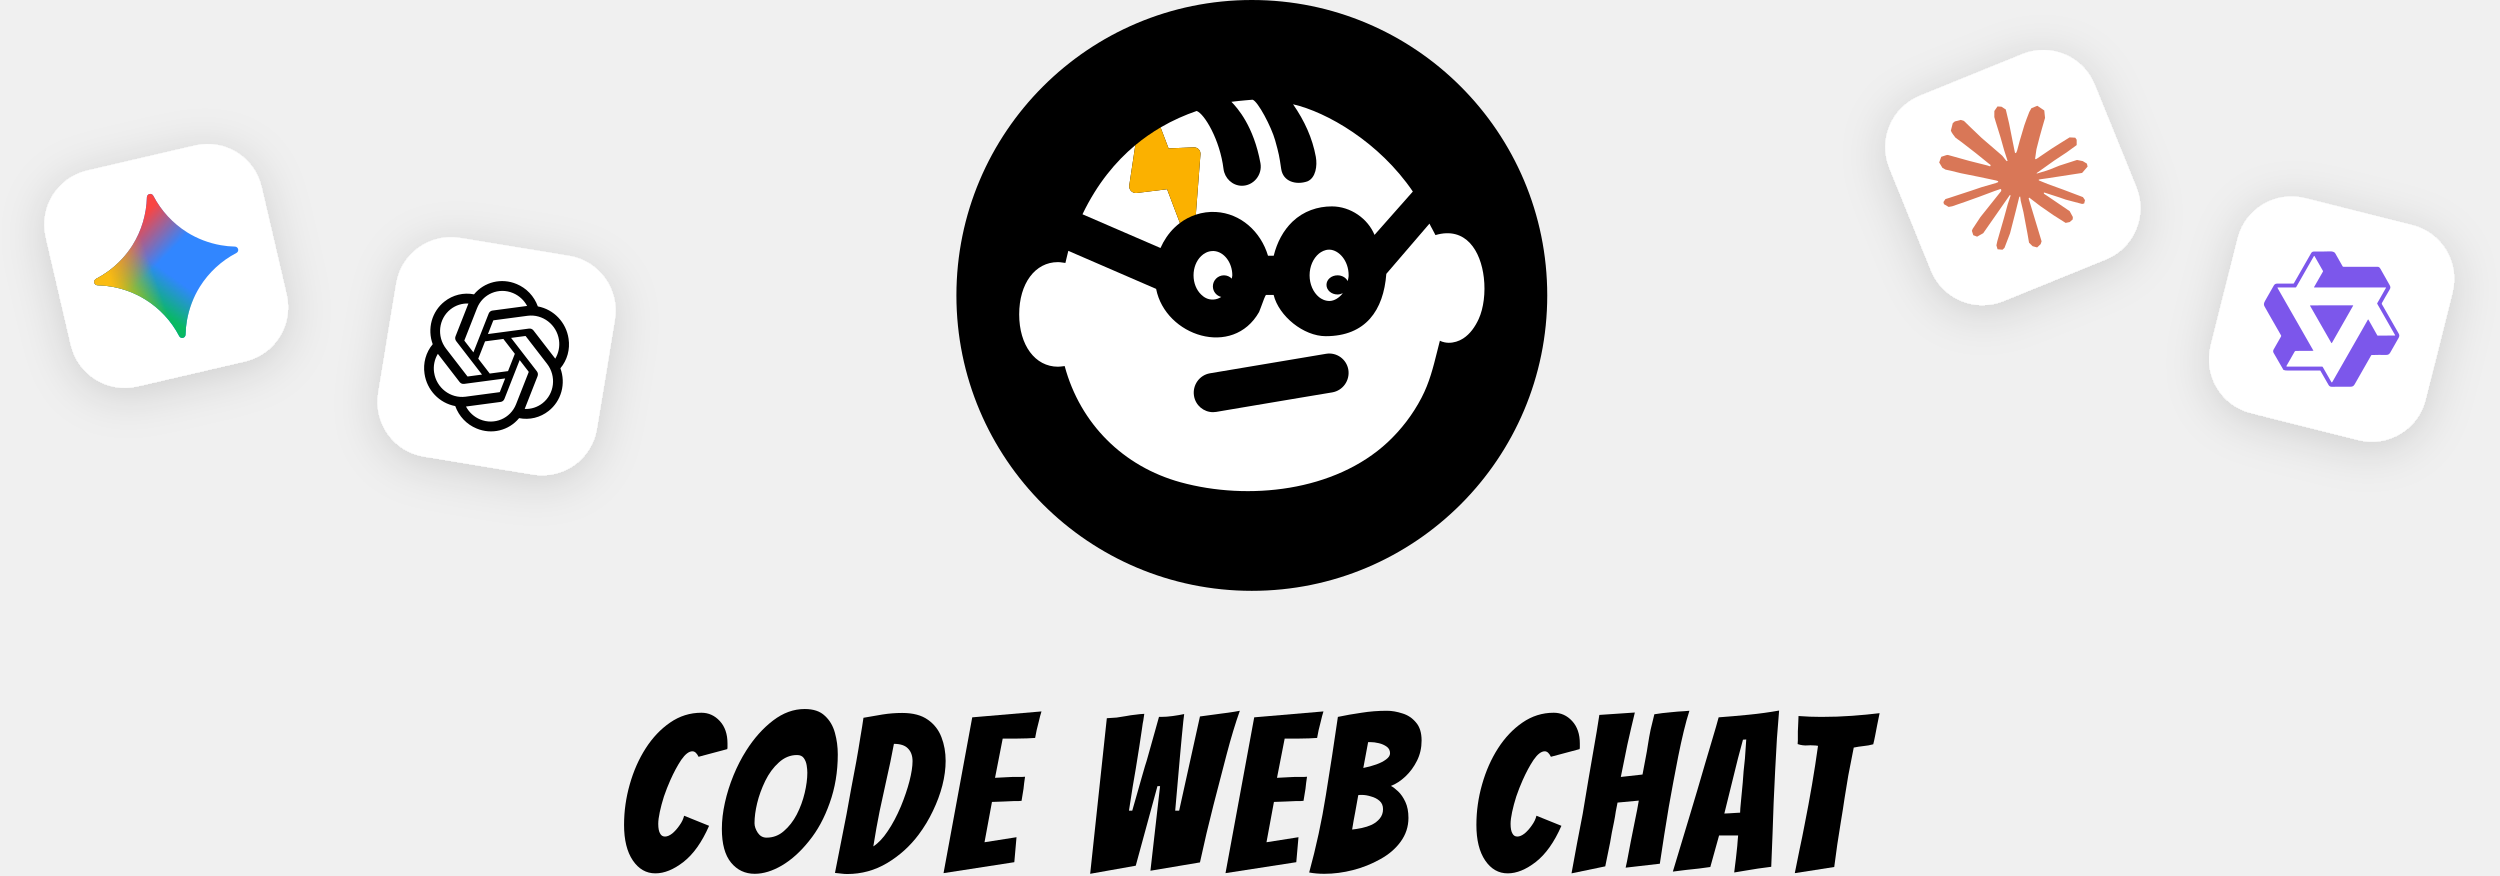
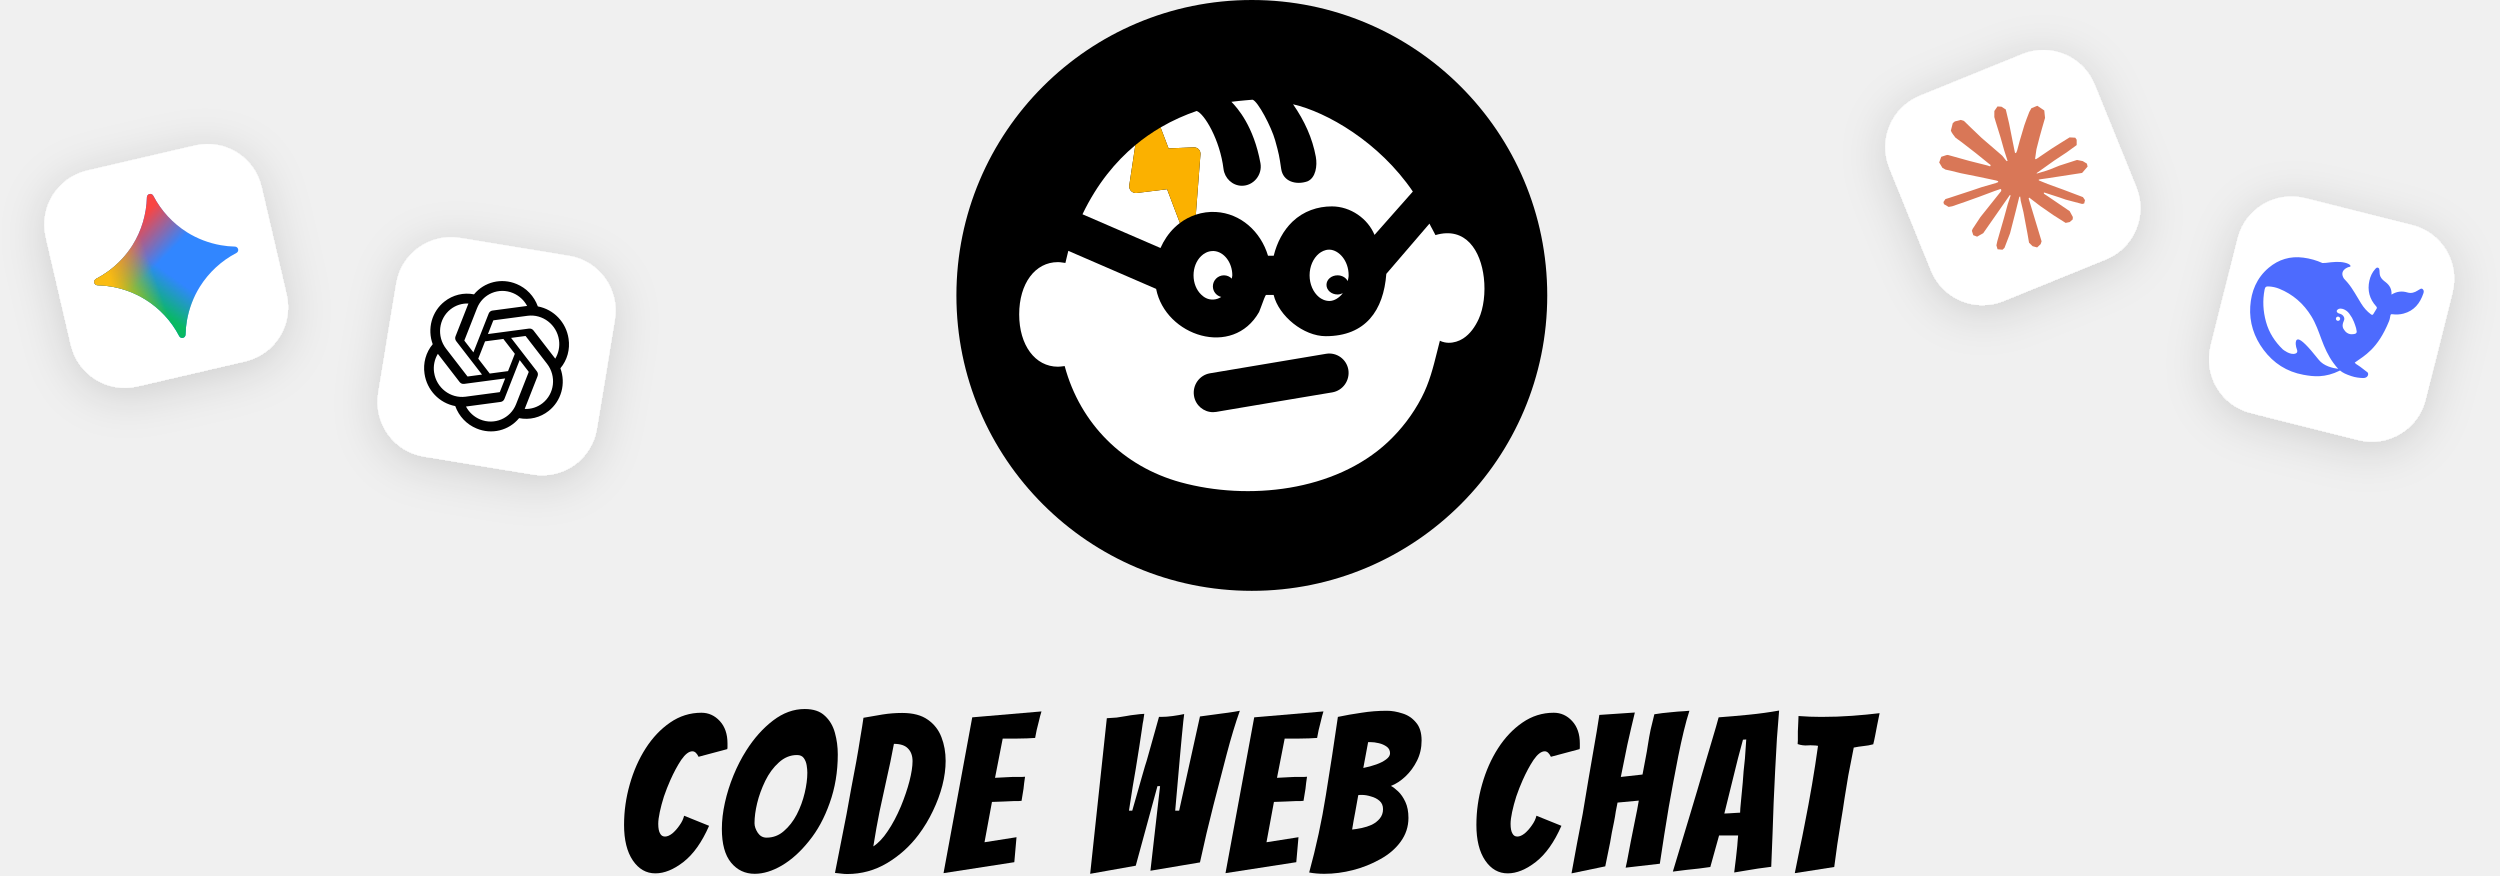
- <svg xmlns="http://www.w3.org/2000/svg" width="677" height="237" viewBox="0 0 677 237" fill="none">
+ <svg xmlns="http://www.w3.org/2000/svg" xmlns:xlink="http://www.w3.org/1999/xlink" width="677" height="237" viewBox="0 0 677 237" fill="none">
  <rect x="258.995" width="160" height="160" rx="80" fill="black" />
-   <path fill-rule="evenodd" clip-rule="evenodd" d="M388.72 63.66C396.933 61.253 400.991 67.93 401.827 75.203C402.294 79.224 401.778 83.444 400.425 86.397C399.466 88.482 398.114 90.443 396.22 91.66C395.064 92.404 393.663 92.851 392.261 92.826C390.712 92.776 389.925 92.255 389.925 92.255C389.668 93.237 389.426 94.209 389.187 95.174C388.117 99.477 387.087 103.619 384.958 107.694C382.621 112.187 379.498 116.283 375.81 119.733C361.473 133.112 338.014 135.619 319.718 130.605C304.226 126.36 292.52 114.794 288.315 99.131C287.578 99.23 286.889 99.305 286.496 99.305C280.299 99.305 275.995 93.472 275.995 85.131C275.995 76.791 280.299 70.958 286.496 70.983C286.717 70.983 287.16 70.983 288.512 71.206C288.624 70.765 288.727 70.308 288.831 69.849C288.978 69.197 289.126 68.542 289.299 67.93L313.078 78.231C315.587 91.014 333.858 96.996 340.964 84.486C341.05 84.331 341.27 83.724 341.532 82.999C342.024 81.641 342.665 79.869 342.858 79.869H344.899C346.325 85.628 353.014 91.039 359.014 91.039C369.834 91.039 374.678 84.014 375.416 74.16L387.097 60.558C387.404 61.203 387.656 61.656 387.908 62.109C388.16 62.562 388.412 63.015 388.72 63.66ZM360.785 106.255C363.662 105.758 365.58 103.028 365.137 100.149C364.67 97.269 361.965 95.333 359.112 95.805L327.636 101.092C324.784 101.588 322.866 104.319 323.333 107.198C323.751 109.779 325.964 111.616 328.497 111.616C328.792 111.616 329.063 111.591 329.358 111.542L333.735 110.797L352.159 107.694L360.785 106.255Z" fill="white" />
+   <path d="M388.72 63.66C396.933 61.253 400.991 67.93 401.827 75.203C402.294 79.224 401.778 83.444 400.425 86.397C399.466 88.482 398.114 90.443 396.22 91.66C395.064 92.404 393.663 92.851 392.261 92.826C390.712 92.776 389.925 92.255 389.925 92.255C389.668 93.237 389.426 94.209 389.187 95.174C388.117 99.477 387.087 103.619 384.958 107.694C382.621 112.187 379.498 116.283 375.81 119.733C361.473 133.112 338.014 135.619 319.718 130.605C304.226 126.36 292.52 114.794 288.315 99.131C287.578 99.23 286.889 99.305 286.496 99.305C280.299 99.305 275.995 93.472 275.995 85.131C275.995 76.791 280.299 70.958 286.496 70.983C286.717 70.983 287.16 70.983 288.512 71.206C288.624 70.765 288.727 70.308 288.831 69.849C288.978 69.197 289.126 68.542 289.299 67.93L313.078 78.231C315.587 91.014 333.858 96.996 340.964 84.486C341.05 84.331 341.27 83.724 341.532 82.999C342.024 81.641 342.665 79.869 342.858 79.869H344.899C346.325 85.628 353.014 91.039 359.014 91.039C369.834 91.039 374.678 84.014 375.416 74.16L387.097 60.558C387.404 61.203 387.656 61.656 387.908 62.109C388.16 62.562 388.412 63.015 388.72 63.66ZM360.785 106.255C363.662 105.758 365.58 103.028 365.137 100.149C364.67 97.269 361.965 95.333 359.112 95.805L327.636 101.092C324.784 101.588 322.866 104.319 323.333 107.198C323.751 109.779 325.964 111.616 328.497 111.616C328.792 111.616 329.063 111.591 329.358 111.542L333.735 110.797L352.159 107.694L360.785 106.255Z" fill-rule="evenodd" clip-rule="evenodd" fill="white" />
  <path d="M360.096 67.607C360.047 67.607 359.973 67.607 359.924 67.607C358.744 67.607 357.809 68.178 357.194 68.65C355.596 69.965 354.637 72.174 354.637 74.557C354.637 76.94 355.596 79.149 357.194 80.465C357.809 80.961 358.842 81.532 360.096 81.507C361.35 81.458 362.653 80.663 363.637 79.397C363.195 79.596 362.727 79.745 362.211 79.745C360.539 79.745 359.211 78.578 359.211 77.139C359.211 75.699 360.539 74.557 362.211 74.557C363.441 74.557 364.498 75.203 364.965 76.121C365.063 75.6 365.211 75.128 365.211 74.557C365.211 70.536 362.555 67.731 360.096 67.607Z" fill="white" />
  <path d="M328.694 67.979C328.62 67.979 328.546 67.979 328.448 67.979C327.021 67.979 325.939 68.699 325.275 69.344C323.972 70.586 323.21 72.497 323.21 74.557C323.21 76.617 323.972 78.529 325.275 79.77C325.964 80.44 327.046 81.234 328.669 81.11C329.407 81.061 330.095 80.812 330.71 80.415C329.407 80.093 328.448 78.951 328.448 77.536C328.448 75.898 329.8 74.557 331.448 74.557C332.284 74.557 333.022 74.905 333.563 75.451C333.587 75.153 333.71 74.88 333.71 74.557C333.71 71.082 331.448 68.128 328.694 67.979Z" fill="white" />
  <path d="M356.325 42.462C355.406 37.409 353.267 32.715 350.161 28.239C359.26 30.325 373.474 38.441 382.597 51.87L372.219 63.611C370.424 59.217 365.752 55.891 360.662 55.891C356.826 55.891 353.014 57.157 350.014 60.011C347.506 62.419 345.809 65.646 344.924 69.245H343.374C341.407 62.667 335.948 57.778 329.259 57.405C327.404 57.304 325.569 57.553 323.832 58.128L325.081 41.879C325.112 41.622 325.089 41.361 325.012 41.114C324.935 40.866 324.806 40.638 324.634 40.444C324.456 40.261 324.241 40.118 324.005 40.024C323.768 39.929 323.515 39.886 323.261 39.898L316.451 40.193L314.284 34.51C317.635 32.55 320.958 31.113 324.061 30.049C326.151 30.794 330.366 37.87 331.325 45.739C331.644 48.271 333.71 50.257 336.243 50.306C339.415 50.356 341.899 47.377 341.333 44.2C339.489 34.122 335.087 29.232 333.464 27.569C335.726 27.271 339.199 27 339.199 27C340.626 27.397 344.296 34.348 345.316 38.021C346.335 41.695 346.434 42.248 346.947 45.739C347.46 49.23 351.022 50.157 354.047 49.115C356.309 48.172 356.768 44.895 356.325 42.462Z" fill="white" />
-   <path fill-rule="evenodd" clip-rule="evenodd" d="M293.135 58.026C297.11 49.747 302.144 43.717 307.443 39.306L305.805 50.186C305.762 50.461 305.784 50.744 305.868 51.011C305.952 51.278 306.096 51.522 306.289 51.725C306.489 51.923 306.731 52.074 306.996 52.168C307.262 52.261 307.544 52.294 307.822 52.264L316.043 51.248L319.514 60.395C319.014 60.772 318.531 61.182 318.07 61.625C316.447 63.189 315.169 65.1 314.259 67.16L293.135 58.026Z" fill="white" />
+   <path d="M293.135 58.026C297.11 49.747 302.144 43.717 307.443 39.306L305.805 50.186C305.762 50.461 305.784 50.744 305.868 51.011C305.952 51.278 306.096 51.522 306.289 51.725C306.489 51.923 306.731 52.074 306.996 52.168C307.262 52.261 307.544 52.294 307.822 52.264L316.043 51.248L319.514 60.395C319.014 60.772 318.531 61.182 318.07 61.625C316.447 63.189 315.169 65.1 314.259 67.16L293.135 58.026Z" fill-rule="evenodd" clip-rule="evenodd" fill="white" />
  <path d="M314.284 34.51C311.997 35.848 309.696 37.431 307.443 39.306L305.805 50.186C305.762 50.461 305.784 50.744 305.868 51.011C305.952 51.278 306.096 51.522 306.289 51.725C306.489 51.923 306.731 52.074 306.996 52.168C307.262 52.261 307.544 52.294 307.822 52.264L316.043 51.248L319.514 60.395C320.842 59.396 322.299 58.635 323.832 58.128L325.081 41.879C325.112 41.622 325.089 41.361 325.012 41.114C324.935 40.866 324.806 40.638 324.634 40.444C324.456 40.261 324.241 40.118 324.005 40.024C323.768 39.929 323.515 39.886 323.261 39.898L316.451 40.193L314.284 34.51Z" fill="#FBB100" />
  <path d="M486.03 236.448C486.465 234.272 486.9 232.116 487.335 229.979C487.81 227.804 488.245 225.667 488.641 223.57C490.144 216.054 491.37 208.853 492.32 201.97C491.885 201.89 491.43 201.851 490.955 201.851C490.48 201.811 490.025 201.811 489.59 201.851C488.641 201.93 487.711 201.811 486.801 201.495C486.841 201.178 486.86 200.842 486.86 200.486C486.86 200.09 486.86 199.695 486.86 199.299C486.86 198.864 486.86 198.449 486.86 198.053C486.86 197.618 486.88 197.202 486.92 196.807C486.959 196.372 486.979 195.917 486.979 195.442C486.979 194.928 486.999 194.413 487.038 193.899C488.067 193.978 489.096 194.037 490.124 194.077C491.153 194.116 492.181 194.136 493.21 194.136C496.138 194.136 498.927 194.037 501.577 193.84C504.268 193.642 506.74 193.404 508.995 193.127L508.343 196.332L507.808 199.121C507.611 200.15 507.433 200.961 507.274 201.554C506.839 201.673 506.404 201.772 505.969 201.851C505.534 201.93 505.098 201.989 504.663 202.029C504.228 202.068 503.773 202.128 503.298 202.207C502.863 202.286 502.428 202.365 501.993 202.444C501.399 205.372 500.905 207.904 500.509 210.04C500.153 212.177 499.817 214.234 499.5 216.212C499.223 218.15 498.887 220.287 498.492 222.621C497.819 226.617 497.226 230.672 496.711 234.786L486.03 236.448Z" fill="black" />
  <path d="M469.621 236.27C469.7 235.597 469.779 234.944 469.858 234.311C469.937 233.678 470.017 233.045 470.096 232.412L470.452 229.089C470.491 228.535 470.531 228.021 470.57 227.546C470.61 227.072 470.65 226.636 470.689 226.241H465.526L463.153 234.786C462.282 234.905 461.254 235.043 460.067 235.202C458.88 235.32 457.772 235.439 456.743 235.558C456.11 235.637 455.478 235.716 454.845 235.795C454.251 235.874 453.638 235.953 453.005 236.032L457.693 220.485C458.247 218.625 458.88 216.509 459.592 214.135C460.304 211.761 461.016 209.328 461.728 206.836C462.48 204.343 463.172 202.009 463.805 199.833C464.478 197.618 465.012 195.758 465.408 194.255C468.098 194.057 470.828 193.82 473.597 193.543C476.406 193.266 479.136 192.89 481.786 192.415C481.588 194.631 481.391 197.143 481.193 199.952C481.035 202.721 480.876 205.589 480.718 208.557C480.599 211.524 480.461 214.451 480.303 217.339C480.224 220.069 480.125 222.898 480.006 225.825C479.887 228.713 479.769 231.681 479.65 234.727C479.056 234.806 478.463 234.885 477.87 234.964C477.276 235.043 476.683 235.122 476.089 235.202C475.1 235.36 474.012 235.538 472.825 235.736C471.639 235.933 470.57 236.112 469.621 236.27ZM466.951 220.306C467.188 220.306 467.623 220.287 468.256 220.247C468.929 220.208 469.562 220.168 470.155 220.128C470.748 220.089 471.104 220.069 471.223 220.069C471.223 219.555 471.302 218.506 471.461 216.924C471.619 215.341 471.777 213.68 471.935 211.939C472.014 210.911 472.094 209.862 472.173 208.794C472.291 207.686 472.41 206.559 472.529 205.411L472.885 200.249L471.995 200.308L470.63 205.411L466.951 220.306Z" fill="black" />
  <path d="M425.566 236.507C426.08 233.777 426.575 231.087 427.049 228.436C427.564 225.746 428.078 223.076 428.592 220.425C429.146 217.142 429.66 214.056 430.135 211.168C430.649 208.28 431.144 205.411 431.619 202.563C432.133 199.714 432.627 196.728 433.102 193.602L442.716 192.949C442.043 195.719 441.371 198.607 440.698 201.613C440.065 204.62 439.472 207.548 438.918 210.396L444.793 209.743C445.07 208.359 445.327 206.994 445.564 205.649C445.841 204.264 446.079 202.899 446.276 201.554C446.474 200.249 446.712 198.923 446.989 197.578C447.305 196.193 447.641 194.809 447.997 193.424C449.422 193.187 450.866 193.009 452.329 192.89C453.793 192.732 455.02 192.633 456.009 192.593C456.998 192.514 457.492 192.475 457.492 192.475C456.978 194.057 456.464 195.917 455.949 198.053C455.435 200.189 454.94 202.444 454.466 204.818C453.991 207.192 453.536 209.565 453.101 211.939C452.666 214.273 452.27 216.449 451.914 218.467C451.479 220.999 451.063 223.551 450.668 226.122C450.272 228.654 449.877 231.245 449.481 233.896L440.223 234.964C440.5 233.777 440.738 232.61 440.936 231.463C441.173 230.276 441.39 229.129 441.588 228.021C441.984 226.122 442.38 224.144 442.775 222.087C443.21 220.03 443.547 218.269 443.784 216.805L438.028 217.339C437.869 218.091 437.711 218.902 437.553 219.772C437.434 220.643 437.276 221.572 437.078 222.562C436.88 223.551 436.683 224.52 436.485 225.469C436.327 226.379 436.168 227.289 436.01 228.199C435.812 229.267 435.595 230.335 435.357 231.404C435.12 232.472 434.902 233.54 434.705 234.608L425.566 236.507Z" fill="black" />
  <path d="M408.293 236.507C405.801 236.507 403.763 235.34 402.181 233.006C400.598 230.672 399.807 227.467 399.807 223.392C399.807 219.674 400.321 216.014 401.35 212.414C402.379 208.774 403.823 205.51 405.682 202.622C407.542 199.734 409.737 197.42 412.269 195.679C414.841 193.899 417.669 193.009 420.755 193.009C422.694 193.009 424.355 193.76 425.74 195.264C427.125 196.767 427.817 198.785 427.817 201.317V202.029C427.817 202.187 427.817 202.326 427.817 202.444C427.817 202.563 427.797 202.701 427.758 202.86L419.984 204.937C419.509 203.948 418.955 203.453 418.322 203.453C417.373 203.453 416.364 204.225 415.296 205.768C414.267 207.31 413.278 209.15 412.329 211.286C411.696 212.711 411.122 214.174 410.608 215.678C410.133 217.181 409.757 218.586 409.48 219.891C409.203 221.197 409.065 222.265 409.065 223.096C409.065 224.322 409.243 225.212 409.599 225.766C409.876 226.28 410.311 226.538 410.904 226.538C411.498 226.538 412.15 226.261 412.863 225.707C413.575 225.113 414.228 224.381 414.821 223.511C415.454 222.641 415.869 221.77 416.067 220.9L422.832 223.63C420.894 228.061 418.579 231.325 415.889 233.421C413.238 235.479 410.706 236.507 408.293 236.507Z" fill="black" />
  <path d="M358.62 236.626C357.157 236.626 355.792 236.507 354.526 236.27C356.425 229.346 357.928 222.383 359.036 215.381C360.183 208.339 361.271 201.257 362.3 194.136C364.357 193.701 366.493 193.325 368.709 193.009C370.924 192.653 373.219 192.475 375.592 192.475C376.898 192.475 378.283 192.712 379.746 193.187C381.21 193.622 382.437 194.433 383.426 195.62C384.454 196.767 384.969 198.409 384.969 200.545C384.969 202.523 384.553 204.343 383.722 206.005C382.892 207.666 381.843 209.091 380.577 210.278C379.311 211.464 378.006 212.315 376.661 212.829C377.214 213.106 377.867 213.601 378.619 214.313C379.371 215.025 380.023 215.974 380.577 217.161C381.131 218.348 381.408 219.792 381.408 221.493C381.408 223.867 380.696 226.023 379.272 227.962C377.887 229.861 376.028 231.443 373.693 232.709C371.438 233.975 369.005 234.944 366.394 235.617C363.783 236.29 361.192 236.626 358.62 236.626ZM369.183 207.963C370.41 207.726 371.577 207.409 372.685 207.014C373.792 206.618 374.682 206.163 375.355 205.649C376.067 205.134 376.423 204.581 376.423 203.987C376.423 203.235 376.126 202.642 375.533 202.207C374.94 201.772 374.228 201.455 373.397 201.257C372.566 201.06 371.794 200.961 371.082 200.961H370.489C370.212 202.543 369.955 203.928 369.717 205.115C369.48 206.262 369.302 207.211 369.183 207.963ZM366.157 224.639C366.948 224.559 367.818 224.421 368.768 224.223C369.717 224.025 370.627 223.729 371.498 223.333C372.368 222.898 373.08 222.344 373.634 221.671C374.228 220.959 374.524 220.109 374.524 219.12C374.524 218.17 374.208 217.418 373.575 216.865C372.942 216.311 372.17 215.915 371.26 215.678C370.39 215.401 369.559 215.262 368.768 215.262H368.293C368.095 215.262 367.937 215.282 367.818 215.322C367.581 216.785 367.304 218.328 366.988 219.95C366.671 221.572 366.394 223.135 366.157 224.639Z" fill="black" />
  <path d="M331.867 236.448L339.641 194.255L358.394 192.653C358.117 193.523 357.879 194.413 357.681 195.323C357.484 196.075 357.286 196.866 357.088 197.697C356.93 198.488 356.791 199.2 356.673 199.833C356.158 199.873 355.426 199.912 354.477 199.952C353.527 199.952 352.558 199.972 351.569 200.011C350.58 200.011 349.729 200.011 349.017 200.011C348.305 200.011 347.929 200.011 347.89 200.011L345.813 210.634L349.255 210.455C349.69 210.416 350.125 210.396 350.56 210.396C351.035 210.396 351.49 210.396 351.925 210.396C352.36 210.396 352.756 210.396 353.112 210.396C353.468 210.396 353.745 210.376 353.943 210.337C353.864 210.891 353.785 211.445 353.705 211.998C353.666 212.513 353.607 213.047 353.527 213.601L352.993 216.865C352.795 216.904 352.538 216.924 352.222 216.924C351.905 216.924 351.529 216.924 351.094 216.924C350.659 216.963 350.204 216.983 349.729 216.983C349.255 216.983 348.8 217.003 348.365 217.043C347.85 217.082 347.316 217.102 346.762 217.102C346.208 217.102 345.615 217.122 344.982 217.161L342.964 228.08L351.628 226.715L351.035 233.481L331.867 236.448Z" fill="black" />
  <path d="M295.218 236.626L299.728 194.492C300.638 194.453 301.528 194.393 302.398 194.314C303.308 194.196 304.179 194.057 305.009 193.899C305.801 193.741 306.612 193.622 307.442 193.543C308.273 193.424 309.084 193.345 309.875 193.305L309.697 194.492C309.658 194.888 309.579 195.343 309.46 195.857C309.381 196.332 309.302 196.886 309.223 197.519C309.025 198.903 308.788 200.486 308.511 202.266C308.234 204.046 307.917 206.025 307.561 208.201C307.324 209.546 307.047 211.168 306.73 213.067C306.453 214.966 306.117 217.122 305.721 219.535H306.612C307.126 217.715 307.601 216.054 308.036 214.55C308.471 213.047 308.847 211.722 309.163 210.574C309.48 209.427 309.777 208.398 310.054 207.488C310.37 206.539 310.627 205.688 310.825 204.937C311.656 202.009 312.328 199.616 312.843 197.756C313.357 195.897 313.693 194.69 313.851 194.136H314.386C315.414 194.136 316.482 194.057 317.59 193.899C318.737 193.741 319.766 193.563 320.676 193.365C320.636 193.523 320.557 194.176 320.439 195.323C320.32 196.47 320.181 197.875 320.023 199.536C319.865 201.198 319.707 202.919 319.548 204.699C319.271 208.062 319.014 210.99 318.777 213.482C318.579 215.974 318.401 217.992 318.243 219.535H319.311L324.949 194.018L328.925 193.483C329.478 193.404 330.052 193.325 330.646 193.246C331.239 193.167 331.852 193.088 332.485 193.009C333.632 192.85 334.72 192.672 335.749 192.475C334.562 195.798 333.375 199.714 332.188 204.225C331.002 208.735 329.815 213.304 328.628 217.933C327.995 220.465 327.362 223.036 326.729 225.647C326.135 228.219 325.542 230.85 324.949 233.54L311.537 235.795L314.148 212.889H313.436L307.561 234.43L295.218 236.626Z" fill="black" />
  <path d="M255.51 236.448L263.283 194.255L282.036 192.653C281.759 193.523 281.522 194.413 281.324 195.323C281.126 196.075 280.928 196.866 280.73 197.697C280.572 198.488 280.434 199.2 280.315 199.833C279.801 199.873 279.069 199.912 278.119 199.952C277.17 199.952 276.2 199.972 275.211 200.011C274.222 200.011 273.372 200.011 272.66 200.011C271.948 200.011 271.572 200.011 271.532 200.011L269.455 210.634L272.897 210.455C273.332 210.416 273.767 210.396 274.203 210.396C274.677 210.396 275.132 210.396 275.567 210.396C276.003 210.396 276.398 210.396 276.754 210.396C277.11 210.396 277.387 210.376 277.585 210.337C277.506 210.891 277.427 211.445 277.348 211.998C277.308 212.513 277.249 213.047 277.17 213.601L276.636 216.865C276.438 216.904 276.181 216.924 275.864 216.924C275.548 216.924 275.172 216.924 274.737 216.924C274.301 216.963 273.847 216.983 273.372 216.983C272.897 216.983 272.442 217.003 272.007 217.043C271.493 217.082 270.958 217.102 270.405 217.102C269.851 217.102 269.257 217.122 268.624 217.161L266.607 228.08L275.271 226.715L274.677 233.481L255.51 236.448Z" fill="black" />
  <path d="M229.434 236.685C228.88 236.685 228.326 236.646 227.772 236.567C227.218 236.527 226.664 236.468 226.111 236.388L229.256 220.425C229.651 218.249 230.067 215.955 230.502 213.541C230.977 211.089 231.432 208.675 231.867 206.302C232.302 203.888 232.678 201.653 232.994 199.596C233.35 197.539 233.627 195.798 233.825 194.374C235.526 194.057 237.247 193.76 238.988 193.484C240.729 193.207 242.509 193.068 244.329 193.068C247.256 193.068 249.571 193.681 251.272 194.908C252.973 196.095 254.2 197.677 254.951 199.655C255.703 201.594 256.079 203.73 256.079 206.064C256.079 208.161 255.782 210.376 255.189 212.711C254.595 215.005 253.745 217.3 252.637 219.594C251.569 221.849 250.283 223.986 248.78 226.003C246.445 229.129 243.597 231.7 240.234 233.718C236.911 235.696 233.311 236.685 229.434 236.685ZM236.496 229.208C237.88 228.298 239.186 226.913 240.412 225.054C241.678 223.195 242.865 220.959 243.973 218.348C244.962 215.935 245.733 213.66 246.287 211.524C246.841 209.348 247.118 207.548 247.118 206.124C247.118 204.66 246.703 203.512 245.872 202.682C245.081 201.851 243.815 201.435 242.074 201.435C241.441 204.838 240.788 207.983 240.116 210.871C239.483 213.759 238.85 216.667 238.217 219.594C237.623 222.522 237.049 225.727 236.496 229.208Z" fill="black" />
  <path d="M204.381 236.626C201.77 236.626 199.634 235.617 197.972 233.599C196.311 231.582 195.48 228.535 195.48 224.461C195.48 222.206 195.757 219.832 196.311 217.339C196.865 214.847 197.636 212.394 198.625 209.981C199.614 207.568 200.762 205.332 202.067 203.275C204.164 199.952 206.577 197.242 209.307 195.145C212.037 193.048 214.905 192 217.912 192C220.285 192 222.105 192.613 223.371 193.84C224.677 195.026 225.587 196.569 226.101 198.468C226.615 200.328 226.872 202.266 226.872 204.284C226.872 208.992 226.141 213.383 224.677 217.458C223.253 221.493 221.393 224.916 219.098 227.724C216.804 230.613 214.351 232.828 211.74 234.371C209.168 235.874 206.716 236.626 204.381 236.626ZM207.586 226.834C209.366 226.834 210.929 226.241 212.274 225.054C213.659 223.867 214.826 222.364 215.775 220.544C216.725 218.685 217.437 216.746 217.912 214.728C218.386 212.711 218.624 210.891 218.624 209.269C218.624 208.636 218.564 207.963 218.446 207.251C218.327 206.499 218.07 205.847 217.674 205.293C217.279 204.739 216.665 204.462 215.835 204.462C214.015 204.462 212.373 205.135 210.909 206.48C209.445 207.785 208.219 209.447 207.23 211.464C206.241 213.522 205.509 215.539 205.034 217.517C204.559 219.496 204.322 221.296 204.322 222.918C204.322 223.748 204.619 224.619 205.212 225.529C205.806 226.399 206.597 226.834 207.586 226.834Z" fill="black" />
  <path d="M177.481 236.507C174.989 236.507 172.952 235.34 171.369 233.006C169.787 230.672 168.995 227.467 168.995 223.392C168.995 219.674 169.51 216.014 170.538 212.414C171.567 208.774 173.011 205.51 174.87 202.622C176.73 199.734 178.925 197.42 181.457 195.679C184.029 193.899 186.858 193.009 189.943 193.009C191.882 193.009 193.544 193.76 194.928 195.264C196.313 196.767 197.005 198.785 197.005 201.317V202.029C197.005 202.187 197.005 202.326 197.005 202.444C197.005 202.563 196.985 202.701 196.946 202.86L189.172 204.937C188.697 203.948 188.143 203.453 187.51 203.453C186.561 203.453 185.552 204.225 184.484 205.768C183.455 207.31 182.466 209.15 181.517 211.286C180.884 212.711 180.31 214.174 179.796 215.678C179.321 217.181 178.945 218.586 178.668 219.891C178.391 221.197 178.253 222.265 178.253 223.096C178.253 224.322 178.431 225.212 178.787 225.766C179.064 226.28 179.499 226.538 180.093 226.538C180.686 226.538 181.339 226.261 182.051 225.707C182.763 225.113 183.416 224.381 184.009 223.511C184.642 222.641 185.058 221.77 185.255 220.9L192.02 223.63C190.082 228.061 187.768 231.325 185.077 233.421C182.427 235.479 179.895 236.507 177.481 236.507Z" fill="black" />
  <g filter="url(#filter0_d_863_149)">
    <rect x="8.995" y="49.592" width="60" height="60" rx="15" transform="rotate(-13.0929 8.99536 49.5918)" fill="white" />
-     <path d="M59.792 66.4C56.559 65.832 53.464 64.65 50.675 62.918C46.787 60.492 43.62 57.07 41.503 53.006C41.41 52.825 41.259 52.681 41.074 52.596C40.889 52.511 40.682 52.489 40.484 52.535C40.285 52.581 40.108 52.692 39.98 52.85C39.852 53.008 39.781 53.204 39.776 53.408C39.667 57.989 38.335 62.457 35.918 66.35C34.179 69.135 31.924 71.561 29.273 73.498C28.237 74.261 27.147 74.935 26.007 75.523C25.825 75.615 25.679 75.766 25.593 75.951C25.506 76.136 25.484 76.345 25.531 76.544C25.577 76.743 25.689 76.921 25.848 77.049C26.007 77.177 26.204 77.247 26.408 77.25C27.691 77.273 28.963 77.397 30.233 77.624C33.466 78.192 36.561 79.374 39.35 81.106C43.239 83.532 46.406 86.955 48.524 91.019C48.616 91.202 48.767 91.347 48.952 91.434C49.137 91.52 49.346 91.542 49.545 91.496C49.744 91.449 49.921 91.338 50.049 91.179C50.177 91.019 50.248 90.822 50.251 90.618C50.273 89.334 50.397 88.062 50.625 86.792C51.193 83.558 52.375 80.463 54.107 77.674C56.533 73.787 59.956 70.62 64.02 68.502C64.201 68.409 64.345 68.258 64.43 68.073C64.516 67.889 64.537 67.681 64.491 67.483C64.445 67.285 64.334 67.108 64.176 66.98C64.018 66.852 63.822 66.78 63.619 66.775C62.335 66.752 61.056 66.627 59.792 66.4Z" fill="#3186FF" />
-     <path d="M59.792 66.4C56.559 65.832 53.464 64.65 50.675 62.918C46.787 60.492 43.62 57.07 41.503 53.006C41.41 52.825 41.259 52.681 41.074 52.596C40.889 52.511 40.682 52.489 40.484 52.535C40.285 52.581 40.108 52.692 39.98 52.85C39.852 53.008 39.781 53.204 39.776 53.408C39.667 57.989 38.335 62.457 35.918 66.35C34.179 69.135 31.924 71.561 29.273 73.498C28.237 74.261 27.147 74.935 26.007 75.523C25.825 75.615 25.679 75.766 25.593 75.951C25.506 76.136 25.484 76.345 25.531 76.544C25.577 76.743 25.689 76.921 25.848 77.049C26.007 77.177 26.204 77.247 26.408 77.25C27.691 77.273 28.963 77.397 30.233 77.624C33.466 78.192 36.561 79.374 39.35 81.106C43.239 83.532 46.406 86.955 48.524 91.019C48.616 91.202 48.767 91.347 48.952 91.434C49.137 91.52 49.346 91.542 49.545 91.496C49.744 91.449 49.921 91.338 50.049 91.179C50.177 91.019 50.248 90.822 50.251 90.618C50.273 89.334 50.397 88.062 50.625 86.792C51.193 83.558 52.375 80.463 54.107 77.674C56.533 73.787 59.956 70.62 64.02 68.502C64.201 68.409 64.345 68.258 64.43 68.073C64.516 67.889 64.537 67.681 64.491 67.483C64.445 67.285 64.334 67.108 64.176 66.98C64.018 66.852 63.822 66.78 63.619 66.775C62.335 66.752 61.056 66.627 59.792 66.4Z" fill="url(#paint0_linear_863_149)" />
-     <path d="M59.792 66.4C56.559 65.832 53.464 64.65 50.675 62.918C46.787 60.492 43.62 57.07 41.503 53.006C41.41 52.825 41.259 52.681 41.074 52.596C40.889 52.511 40.682 52.489 40.484 52.535C40.285 52.581 40.108 52.692 39.98 52.85C39.852 53.008 39.781 53.204 39.776 53.408C39.667 57.989 38.335 62.457 35.918 66.35C34.179 69.135 31.924 71.561 29.273 73.498C28.237 74.261 27.147 74.935 26.007 75.523C25.825 75.615 25.679 75.766 25.593 75.951C25.506 76.136 25.484 76.345 25.531 76.544C25.577 76.743 25.689 76.921 25.848 77.049C26.007 77.177 26.204 77.247 26.408 77.25C27.691 77.273 28.963 77.397 30.233 77.624C33.466 78.192 36.561 79.374 39.35 81.106C43.239 83.532 46.406 86.955 48.524 91.019C48.616 91.202 48.767 91.347 48.952 91.434C49.137 91.52 49.346 91.542 49.545 91.496C49.744 91.449 49.921 91.338 50.049 91.179C50.177 91.019 50.248 90.822 50.251 90.618C50.273 89.334 50.397 88.062 50.625 86.792C51.193 83.558 52.375 80.463 54.107 77.674C56.533 73.787 59.956 70.62 64.02 68.502C64.201 68.409 64.345 68.258 64.43 68.073C64.516 67.889 64.537 67.681 64.491 67.483C64.445 67.285 64.334 67.108 64.176 66.98C64.018 66.852 63.822 66.78 63.619 66.775C62.335 66.752 61.056 66.627 59.792 66.4Z" fill="url(#paint1_linear_863_149)" />
-     <path d="M59.792 66.4C56.559 65.832 53.464 64.65 50.675 62.918C46.787 60.492 43.62 57.07 41.503 53.006C41.41 52.825 41.259 52.681 41.074 52.596C40.889 52.511 40.682 52.489 40.484 52.535C40.285 52.581 40.108 52.692 39.98 52.85C39.852 53.008 39.781 53.204 39.776 53.408C39.667 57.989 38.335 62.457 35.918 66.35C34.179 69.135 31.924 71.561 29.273 73.498C28.237 74.261 27.147 74.935 26.007 75.523C25.825 75.615 25.679 75.766 25.593 75.951C25.506 76.136 25.484 76.345 25.531 76.544C25.577 76.743 25.689 76.921 25.848 77.049C26.007 77.177 26.204 77.247 26.408 77.25C27.691 77.273 28.963 77.397 30.233 77.624C33.466 78.192 36.561 79.374 39.35 81.106C43.239 83.532 46.406 86.955 48.524 91.019C48.616 91.202 48.767 91.347 48.952 91.434C49.137 91.52 49.346 91.542 49.545 91.496C49.744 91.449 49.921 91.338 50.049 91.179C50.177 91.019 50.248 90.822 50.251 90.618C50.273 89.334 50.397 88.062 50.625 86.792C51.193 83.558 52.375 80.463 54.107 77.674C56.533 73.787 59.956 70.62 64.02 68.502C64.201 68.409 64.345 68.258 64.43 68.073C64.516 67.889 64.537 67.681 64.491 67.483C64.445 67.285 64.334 67.108 64.176 66.98C64.018 66.852 63.822 66.78 63.619 66.775C62.335 66.752 61.056 66.627 59.792 66.4Z" fill="url(#paint2_linear_863_149)" />
+     <use xlink:href="#stroke0_863_149" fill="#3186FF" />
+     <use xlink:href="#stroke0_863_149" fill="url(#paint0_linear_863_149)" />
+     <use xlink:href="#stroke0_863_149" fill="url(#paint1_linear_863_149)" />
+     <use xlink:href="#stroke0_863_149" fill="url(#paint2_linear_863_149)" />
  </g>
  <g filter="url(#filter1_d_863_149)">
    <g clip-path="url(#clip0_863_149)">
      <rect x="505.995" y="31.592" width="60" height="60" rx="15" transform="rotate(-22.1185 505.995 31.5916)" fill="white" />
      <g clip-path="url(#clip1_863_149)">
        <path d="M536.308 58.77L541.934 51.721L541.914 51.316L541.71 51.168L541.356 51.312L540.106 51.734L535.895 53.314L532.222 54.632L528.647 55.866L527.69 56.037L526.42 55.285L526.284 54.707L526.823 53.91L527.92 53.572L530.332 52.777L533.948 51.592L536.56 50.705L540.501 49.562L541.102 49.318L541.088 49.041L540.82 48.974L540.6 48.888L535.957 47.904L530.958 46.899L528.285 46.237L526.859 45.933L526.007 45.448L525.131 43.991L525.69 42.464L527.088 42.004L527.474 41.957L529.283 42.456L533.155 43.538L538.152 44.804L538.906 45.045L539.065 44.795L539.049 44.67L538.624 44.35L534.997 41.424L531.201 38.486L529.56 37.297L528.909 36.448C528.659 36.122 528.452 35.766 528.291 35.388L528.81 33.354L529.363 32.888L530.985 32.47L531.862 32.769L533.707 34.563L536.653 37.376L540.955 41.078L542.223 42.178L543.12 43.311L543.421 43.647L543.664 43.548L543.573 43.323L542.7 40.608L541.751 37.225L540.415 32.919L540.062 31.696L540.071 30.055L540.916 28.826L541.993 28.892L543.164 29.649L543.339 30.376L544.059 33.414L545.018 38.247L545.675 41.474L546.002 41.34L546.225 40.814L546.927 38.18L548.182 33.956L548.795 32.232L549.54 30.303L550.114 29.294L551.709 28.646L553.591 29.912L553.797 31.926L553 34.673L552.356 36.989L551.471 40.407L551.105 43.003L551.287 43.127L551.565 42.978L555.594 40.25L557.801 38.85L560.446 37.208L561.975 37.284L562.364 37.837L562.364 39.289L559.628 41.275L556.353 43.437L551.554 46.851L551.508 46.923L551.621 46.987L554.105 46.24L555.15 45.88L557.654 44.862L562.458 43.315L564.005 43.625L565.138 44.312L565.32 45.111L563.833 46.831L561.057 47.259L554.574 48.257L552.341 48.572L552.06 48.687L552.13 48.856L554.487 49.82L558.72 51.355L564.057 53.378L564.615 54.191L564.404 55.096L563.848 55.233L559.404 54.059L557.621 53.439L553.631 52.147L553.433 52.227L553.54 52.49L554.632 53.213L560.463 57.178L561.329 58.769L561.288 59.421L560.483 60.131L559.375 60.362L556.045 58.252L552.501 55.794L549.517 53.511L549.351 53.723L552.862 65.346L552.606 66.115L551.656 67.005L550.43 66.674L549.464 65.723L549.035 63.242L548.428 60.027L547.954 57.467L547.204 54.354L547.07 53.272L547.025 53.214L546.82 53.33L545.84 57.267L544.322 63.182L542.815 67.114L542.279 67.627L540.94 67.505L540.628 66.441L540.877 65.28L542.659 59.094L543.701 55.285L544.456 53.024L544.347 52.784L544.262 52.819L537.052 63.154L535.399 64.089L534.36 63.69L533.986 62.5L534.191 61.98L536.313 58.757L536.308 58.77Z" fill="#D97757" />
      </g>
    </g>
  </g>
  <g filter="url(#filter2_d_863_149)">
    <rect x="609.614" y="50" width="60" height="60" rx="15" transform="rotate(14.1013 609.614 50)" fill="white" />
-     <path d="M632.407 68.638C633.062 69.788 633.714 70.942 634.364 72.097C634.39 72.143 634.428 72.181 634.474 72.208C634.52 72.235 634.572 72.249 634.625 72.249H643.879C644.169 72.249 644.415 72.432 644.622 72.793L647.045 77.077C647.362 77.638 647.445 77.874 647.085 78.472C646.652 79.189 646.23 79.912 645.819 80.638L645.207 81.735C645.03 82.062 644.835 82.202 645.14 82.588L649.56 90.317C649.847 90.819 649.745 91.14 649.489 91.6C648.76 92.909 648.019 94.207 647.264 95.5C646.999 95.954 646.677 96.125 646.13 96.117C644.835 96.09 643.544 96.1 642.252 96.144C642.224 96.145 642.197 96.153 642.174 96.168C642.15 96.182 642.131 96.203 642.117 96.227C640.627 98.867 639.124 101.501 637.609 104.127C637.327 104.615 636.975 104.732 636.4 104.733C634.739 104.738 633.064 104.74 631.372 104.737C631.214 104.736 631.06 104.694 630.924 104.615C630.788 104.536 630.675 104.422 630.597 104.285L628.372 100.413C628.359 100.388 628.339 100.367 628.315 100.353C628.29 100.338 628.262 100.331 628.234 100.332H619.704C619.229 100.382 618.782 100.33 618.362 100.178L615.69 95.562C615.611 95.425 615.569 95.27 615.569 95.112C615.568 94.954 615.609 94.799 615.687 94.662L617.699 91.129C617.727 91.079 617.742 91.022 617.742 90.964C617.742 90.907 617.727 90.85 617.699 90.8C616.651 88.986 615.609 87.168 614.574 85.347L613.257 83.022C612.99 82.505 612.969 82.195 613.415 81.413C614.19 80.058 614.96 78.705 615.727 77.353C615.947 76.963 616.234 76.797 616.7 76.795C618.139 76.789 619.577 76.788 621.015 76.793C621.052 76.793 621.087 76.783 621.119 76.765C621.15 76.746 621.176 76.72 621.194 76.689L625.87 68.53C625.941 68.406 626.044 68.303 626.167 68.231C626.29 68.159 626.431 68.121 626.574 68.12C627.447 68.118 628.329 68.12 629.212 68.11L630.907 68.072C631.475 68.067 632.114 68.125 632.407 68.638ZM626.687 69.31C626.669 69.31 626.652 69.315 626.637 69.323C626.622 69.332 626.609 69.345 626.6 69.36L621.824 77.719C621.801 77.758 621.768 77.791 621.728 77.813C621.689 77.836 621.644 77.848 621.599 77.849H616.822C616.729 77.849 616.705 77.89 616.754 77.972L626.437 94.898C626.479 94.969 626.459 95.002 626.38 95.004L621.722 95.028C621.654 95.026 621.587 95.043 621.528 95.077C621.469 95.112 621.42 95.162 621.389 95.222L619.189 99.072C619.115 99.202 619.154 99.269 619.302 99.269L628.829 99.282C628.905 99.282 628.962 99.315 629.002 99.383L631.34 103.473C631.417 103.608 631.494 103.61 631.572 103.473L639.915 88.874L641.22 86.57C641.228 86.556 641.24 86.544 641.254 86.536C641.268 86.528 641.284 86.523 641.3 86.523C641.317 86.523 641.333 86.528 641.347 86.536C641.361 86.544 641.372 86.556 641.38 86.57L643.754 90.787C643.771 90.818 643.797 90.845 643.829 90.863C643.86 90.881 643.896 90.89 643.932 90.89L648.537 90.857C648.549 90.857 648.56 90.854 648.571 90.848C648.581 90.842 648.589 90.834 648.595 90.823C648.601 90.813 648.604 90.802 648.604 90.79C648.604 90.778 648.601 90.767 648.595 90.757L643.762 82.28C643.745 82.252 643.735 82.219 643.735 82.186C643.735 82.153 643.745 82.12 643.762 82.092L644.25 81.247L646.117 77.952C646.157 77.883 646.137 77.849 646.059 77.849H626.734C626.635 77.849 626.612 77.805 626.662 77.72L629.052 73.545C629.07 73.517 629.079 73.484 629.079 73.45C629.079 73.416 629.07 73.384 629.052 73.355L626.775 69.362C626.767 69.346 626.754 69.333 626.738 69.324C626.723 69.315 626.705 69.31 626.687 69.31ZM637.17 82.677C637.247 82.677 637.267 82.71 637.227 82.777L635.84 85.219L631.485 92.86C631.477 92.875 631.465 92.887 631.45 92.896C631.436 92.904 631.419 92.909 631.402 92.909C631.385 92.908 631.368 92.904 631.354 92.895C631.339 92.887 631.327 92.875 631.319 92.86L625.564 82.807C625.53 82.75 625.547 82.72 625.61 82.717L625.97 82.697L637.174 82.677H637.17Z" fill="url(#paint3_linear_863_149)" />
+     <path d="M656.056 78.292C655.648 77.953 655.344 78.335 655.02 78.487C654.91 78.535 654.809 78.608 654.71 78.674C653.857 79.229 652.951 79.509 651.932 79.2C650.442 78.747 649.037 78.905 647.616 79.778C647.721 78.299 647.123 77.255 646.03 76.412C645.458 75.973 644.879 75.532 644.58 74.808C644.373 74.294 644.407 73.786 644.367 73.267C644.338 72.954 644.311 72.632 643.988 72.501C643.638 72.356 643.422 72.624 643.217 72.844C642.394 73.743 641.894 74.833 641.632 75.997C641.046 78.615 641.643 80.96 643.477 82.972C643.685 83.203 643.708 83.388 643.569 83.616C643.295 84.088 642.997 84.539 642.716 85.009C642.537 85.31 642.37 85.344 642.055 85.117C640.974 84.322 640.114 83.326 639.414 82.205C638.221 80.32 637.216 78.316 635.774 76.587C635.44 76.187 635.091 75.8 634.728 75.426C633.357 73.251 635.736 72.32 636.248 72.265C636.782 72.208 636.61 71.523 635.019 71.142C633.429 70.761 631.846 70.936 629.822 71.19C629.525 71.23 629.221 71.238 628.914 71.23C627.31 70.502 625.582 70.005 623.708 69.764C620.181 69.307 617.043 70.255 614.353 72.524C611.12 75.252 609.629 78.884 609.367 82.988C609.089 87.312 610.374 91.263 612.981 94.744C615.686 98.352 619.25 100.667 623.759 101.491C626.497 101.995 629.592 102.369 633.681 100.336C634.433 100.969 635.289 101.357 636.747 101.848C637.868 102.234 639.012 102.341 639.91 102.374C641.318 102.418 641.527 101.16 641.098 100.815C637.618 98.035 638.298 98.987 637.661 98.195C640.23 96.331 643.833 94.621 646.942 86.992C647.188 86.386 647.206 85.971 647.316 85.459C647.385 85.147 647.485 85.044 647.85 85.096C648.861 85.223 649.881 85.188 650.874 84.921C653.756 84.158 655.337 82.135 656.245 79.468C656.382 79.06 656.445 78.619 656.056 78.292L656.056 78.292ZM627.903 97.414C624.826 93.505 623.221 92.072 622.448 91.929C621.726 91.797 621.655 92.641 621.683 93.209C621.719 93.771 621.845 94.183 622.032 94.716C622.164 95.07 622.197 95.556 621.558 95.76C620.148 96.216 618.265 94.686 618.177 94.612C616.053 92.552 614.449 90.125 613.63 87.142C612.837 84.269 612.679 81.357 613.251 78.429C613.386 77.721 613.653 77.524 614.382 77.567C615.343 77.622 616.299 77.818 617.185 78.177C620.93 79.69 623.813 82.227 625.915 85.644C627.116 87.59 627.857 89.747 628.645 91.87C629.483 94.125 630.444 96.313 631.87 98.263C632.375 98.947 632.782 99.473 633.195 99.888C631.694 99.694 629.249 99.134 627.903 97.414ZM632.63 86.039C632.75 85.811 633.013 85.686 633.279 85.751C633.345 85.767 633.407 85.795 633.463 85.833C633.535 85.881 633.595 85.94 633.637 86.018C633.713 86.141 633.735 86.296 633.699 86.444C633.623 86.755 633.313 86.941 633 86.865C632.867 86.834 632.75 86.756 632.671 86.646C632.591 86.536 632.553 86.401 632.565 86.266C632.571 86.187 632.593 86.11 632.63 86.039ZM637.336 90.478C637.006 90.519 636.684 90.536 636.391 90.477C635.842 90.372 635.305 90.009 635.05 89.663C634.653 89.124 634.353 88.805 634.381 88.04C634.393 87.714 634.546 87.242 634.67 86.981C634.943 86.419 634.894 86.003 634.558 85.554C634.285 85.188 633.869 85.004 633.392 84.888C633.214 84.844 633.069 84.727 632.964 84.634C632.788 84.486 632.685 84.199 632.916 83.933C632.99 83.847 633.291 83.666 633.358 83.638C634.096 83.428 634.815 83.731 635.438 84.175C636.016 84.593 636.383 85.192 636.916 86.04C637.428 87.033 637.501 87.29 637.757 88.004C637.961 88.562 638.132 89.128 638.194 89.742C638.223 90.062 638.068 90.29 637.746 90.4C637.615 90.444 637.473 90.46 637.336 90.478Z" fill="#4D6BFE" />
  </g>
  <g filter="url(#filter3_d_863_149)">
    <rect x="109.731" y="62" width="60" height="60" rx="15" transform="rotate(9.33844 109.731 62)" fill="white" />
-     <path fill-rule="evenodd" clip-rule="evenodd" d="M151.753 99.734C152.666 98.646 153.337 97.368 153.72 95.986C154.102 94.604 154.187 93.152 153.97 91.729C153.337 87.318 149.974 83.777 145.646 82.973C145.155 81.606 144.388 80.358 143.394 79.312C142.4 78.267 141.203 77.447 139.881 76.906C135.807 75.194 131.151 76.326 128.361 79.708C126.969 79.432 125.537 79.463 124.161 79.797C122.784 80.131 121.496 80.761 120.38 81.646C118.703 82.958 117.487 84.79 116.911 86.871C116.335 88.953 116.429 91.174 117.18 93.206C116.267 94.293 115.596 95.572 115.213 96.954C114.83 98.336 114.744 99.788 114.962 101.212C115.595 105.623 118.958 109.162 123.285 109.968C123.776 111.335 124.544 112.582 125.537 113.627C126.531 114.673 127.728 115.492 129.05 116.032C133.126 117.748 137.785 116.615 140.575 113.23C141.969 113.505 143.402 113.475 144.779 113.141C146.156 112.806 147.445 112.175 148.562 111.289C150.237 109.977 151.451 108.145 152.026 106.064C152.601 103.984 152.506 101.764 151.756 99.733L151.753 99.734ZM130.014 113.582C128.384 112.905 127.03 111.67 126.186 110.089C126.254 110.082 126.374 110.069 126.456 110.055L135.566 108.842C135.792 108.814 136.007 108.724 136.187 108.582C136.367 108.44 136.507 108.251 136.591 108.035L140.727 97.509L143.146 100.641C143.173 100.672 143.182 100.713 143.173 100.751L139.747 109.469C138.219 113.342 133.866 115.182 130.014 113.582ZM117.554 100.87C117.294 99.11 117.655 97.317 118.573 95.814C118.613 95.87 118.686 95.97 118.739 96.038L124.461 103.449C124.749 103.828 125.215 104.023 125.68 103.959L136.8 102.479L135.369 106.123C135.362 106.142 135.351 106.159 135.336 106.173C135.322 106.186 135.304 106.196 135.285 106.201L126.077 107.425C121.978 107.965 118.167 105.031 117.557 100.868L117.554 100.87ZM122.007 83.755C123.389 82.669 125.102 82.117 126.849 82.195L126.745 82.451L123.356 91.075C123.27 91.291 123.242 91.527 123.275 91.758C123.309 91.99 123.402 92.209 123.546 92.392L130.531 101.436L126.681 101.95C126.661 101.954 126.641 101.953 126.622 101.947C126.603 101.94 126.586 101.93 126.572 101.915L120.789 94.42C118.22 91.085 118.764 86.316 122.004 83.757L122.007 83.755ZM145.386 100.549L138.401 91.503L142.25 90.992C142.269 90.988 142.29 90.989 142.309 90.995C142.328 91.001 142.345 91.011 142.359 91.026L148.144 98.517C150.718 101.855 150.173 106.631 146.925 109.185C145.543 110.269 143.83 110.821 142.084 110.747L145.574 101.866C145.66 101.65 145.688 101.414 145.655 101.183C145.621 100.952 145.528 100.733 145.385 100.551L145.386 100.549ZM150.361 97.126C150.306 97.05 150.25 96.975 150.193 96.901L144.472 89.49C144.329 89.304 144.142 89.159 143.928 89.07C143.714 88.98 143.482 88.95 143.254 88.981L132.133 90.461L133.565 86.817C133.572 86.798 133.583 86.781 133.597 86.767C133.612 86.754 133.63 86.744 133.649 86.739L142.854 85.516C146.956 84.974 150.77 87.912 151.373 92.078C151.628 93.838 151.272 95.626 150.361 97.126ZM128.199 95.424L125.78 92.294C125.767 92.279 125.757 92.261 125.753 92.241C125.748 92.222 125.749 92.201 125.754 92.182L129.18 83.464C130.706 79.584 135.069 77.746 138.922 79.361C140.552 80.042 141.903 81.277 142.744 82.851C142.675 82.858 142.557 82.872 142.477 82.884L133.366 84.097C133.14 84.125 132.925 84.214 132.744 84.356C132.564 84.498 132.424 84.687 132.34 84.904L128.199 95.424ZM131.355 92.441L136.308 91.783L139.419 95.811L137.577 100.498L132.624 101.156L129.512 97.127L131.353 92.441L131.355 92.441Z" fill="black" />
+     <path d="M151.753 99.734C152.666 98.646 153.337 97.368 153.72 95.986C154.102 94.604 154.187 93.152 153.97 91.729C153.337 87.318 149.974 83.777 145.646 82.973C145.155 81.606 144.388 80.358 143.394 79.312C142.4 78.267 141.203 77.447 139.881 76.906C135.807 75.194 131.151 76.326 128.361 79.708C126.969 79.432 125.537 79.463 124.161 79.797C122.784 80.131 121.496 80.761 120.38 81.646C118.703 82.958 117.487 84.79 116.911 86.871C116.335 88.953 116.429 91.174 117.18 93.206C116.267 94.293 115.596 95.572 115.213 96.954C114.83 98.336 114.744 99.788 114.962 101.212C115.595 105.623 118.958 109.162 123.285 109.968C123.776 111.335 124.544 112.582 125.537 113.627C126.531 114.673 127.728 115.492 129.05 116.032C133.126 117.748 137.785 116.615 140.575 113.23C141.969 113.505 143.402 113.475 144.779 113.141C146.156 112.806 147.445 112.175 148.562 111.289C150.237 109.977 151.451 108.145 152.026 106.064C152.601 103.984 152.506 101.764 151.756 99.733L151.753 99.734ZM130.014 113.582C128.384 112.905 127.03 111.67 126.186 110.089C126.254 110.082 126.374 110.069 126.456 110.055L135.566 108.842C135.792 108.814 136.007 108.724 136.187 108.582C136.367 108.44 136.507 108.251 136.591 108.035L140.727 97.509L143.146 100.641C143.173 100.672 143.182 100.713 143.173 100.751L139.747 109.469C138.219 113.342 133.866 115.182 130.014 113.582ZM117.554 100.87C117.294 99.11 117.655 97.317 118.573 95.814C118.613 95.87 118.686 95.97 118.739 96.038L124.461 103.449C124.749 103.828 125.215 104.023 125.68 103.959L136.8 102.479L135.369 106.123C135.362 106.142 135.351 106.159 135.336 106.173C135.322 106.186 135.304 106.196 135.285 106.201L126.077 107.425C121.978 107.965 118.167 105.031 117.557 100.868L117.554 100.87ZM122.007 83.755C123.389 82.669 125.102 82.117 126.849 82.195L126.745 82.451L123.356 91.075C123.27 91.291 123.242 91.527 123.275 91.758C123.309 91.99 123.402 92.209 123.546 92.392L130.531 101.436L126.681 101.95C126.661 101.954 126.641 101.953 126.622 101.947C126.603 101.94 126.586 101.93 126.572 101.915L120.789 94.42C118.22 91.085 118.764 86.316 122.004 83.757L122.007 83.755ZM145.386 100.549L138.401 91.503L142.25 90.992C142.269 90.988 142.29 90.989 142.309 90.995C142.328 91.001 142.345 91.011 142.359 91.026L148.144 98.517C150.718 101.855 150.173 106.631 146.925 109.185C145.543 110.269 143.83 110.821 142.084 110.747L145.574 101.866C145.66 101.65 145.688 101.414 145.655 101.183C145.621 100.952 145.528 100.733 145.385 100.551L145.386 100.549ZM150.361 97.126C150.306 97.05 150.25 96.975 150.193 96.901L144.472 89.49C144.329 89.304 144.142 89.159 143.928 89.07C143.714 88.98 143.482 88.95 143.254 88.981L132.133 90.461L133.565 86.817C133.572 86.798 133.583 86.781 133.597 86.767C133.612 86.754 133.63 86.744 133.649 86.739L142.854 85.516C146.956 84.974 150.77 87.912 151.373 92.078C151.628 93.838 151.272 95.626 150.361 97.126ZM128.199 95.424L125.78 92.294C125.767 92.279 125.757 92.261 125.753 92.241C125.748 92.222 125.749 92.201 125.754 92.182L129.18 83.464C130.706 79.584 135.069 77.746 138.922 79.361C140.552 80.042 141.903 81.277 142.744 82.851C142.675 82.858 142.557 82.872 142.477 82.884L133.366 84.097C133.14 84.125 132.925 84.214 132.744 84.356C132.564 84.498 132.424 84.687 132.34 84.904L128.199 95.424ZM131.355 92.441L136.308 91.783L139.419 95.811L137.577 100.498L132.624 101.156L129.512 97.127L131.353 92.441L131.355 92.441Z" fill-rule="evenodd" clip-rule="evenodd" fill="black" />
  </g>
  <defs>
    <filter id="filter0_d_863_149" x="-3.005" y="26" width="96.032" height="96.032" filterUnits="userSpaceOnUse" color-interpolation-filters="sRGB">
      <feFlood flood-opacity="0" result="BackgroundImageFix" />
      <feColorMatrix in="SourceAlpha" type="matrix" values="0 0 0 0 0 0 0 0 0 0 0 0 0 0 0 0 0 0 127 0" result="hardAlpha" />
      <feOffset dy="2" />
      <feGaussianBlur stdDeviation="6" />
      <feComposite in2="hardAlpha" operator="out" />
      <feColorMatrix type="matrix" values="0 0 0 0 0 0 0 0 0 0 0 0 0 0 0 0 0 0 0.14 0" />
      <feBlend mode="normal" in2="BackgroundImageFix" result="effect1_dropShadow_863_149" />
      <feBlend mode="normal" in="SourceGraphic" in2="effect1_dropShadow_863_149" result="shape" />
    </filter>
    <filter id="filter1_d_863_149" x="493.995" y="-1" width="102.176" height="102.176" filterUnits="userSpaceOnUse" color-interpolation-filters="sRGB">
      <feFlood flood-opacity="0" result="BackgroundImageFix" />
      <feColorMatrix in="SourceAlpha" type="matrix" values="0 0 0 0 0 0 0 0 0 0 0 0 0 0 0 0 0 0 127 0" result="hardAlpha" />
      <feOffset dy="2" />
      <feGaussianBlur stdDeviation="6" />
      <feComposite in2="hardAlpha" operator="out" />
      <feColorMatrix type="matrix" values="0 0 0 0 0 0 0 0 0 0 0 0 0 0 0 0 0 0 0.14 0" />
      <feBlend mode="normal" in2="BackgroundImageFix" result="effect1_dropShadow_863_149" />
      <feBlend mode="normal" in="SourceGraphic" in2="effect1_dropShadow_863_149" result="shape" />
    </filter>
    <filter id="filter2_d_863_149" x="582.995" y="40" width="96.81" height="96.81" filterUnits="userSpaceOnUse" color-interpolation-filters="sRGB">
      <feFlood flood-opacity="0" result="BackgroundImageFix" />
      <feColorMatrix in="SourceAlpha" type="matrix" values="0 0 0 0 0 0 0 0 0 0 0 0 0 0 0 0 0 0 127 0" result="hardAlpha" />
      <feOffset dy="2" />
      <feGaussianBlur stdDeviation="6" />
      <feComposite in2="hardAlpha" operator="out" />
      <feColorMatrix type="matrix" values="0 0 0 0 0 0 0 0 0 0 0 0 0 0 0 0 0 0 0.14 0" />
      <feBlend mode="normal" in2="BackgroundImageFix" result="effect1_dropShadow_863_149" />
      <feBlend mode="normal" in="SourceGraphic" in2="effect1_dropShadow_863_149" result="shape" />
    </filter>
    <filter id="filter3_d_863_149" x="87.995" y="52" width="92.941" height="92.941" filterUnits="userSpaceOnUse" color-interpolation-filters="sRGB">
      <feFlood flood-opacity="0" result="BackgroundImageFix" />
      <feColorMatrix in="SourceAlpha" type="matrix" values="0 0 0 0 0 0 0 0 0 0 0 0 0 0 0 0 0 0 127 0" result="hardAlpha" />
      <feOffset dy="2" />
      <feGaussianBlur stdDeviation="6" />
      <feComposite in2="hardAlpha" operator="out" />
      <feColorMatrix type="matrix" values="0 0 0 0 0 0 0 0 0 0 0 0 0 0 0 0 0 0 0.14 0" />
      <feBlend mode="normal" in2="BackgroundImageFix" result="effect1_dropShadow_863_149" />
      <feBlend mode="normal" in="SourceGraphic" in2="effect1_dropShadow_863_149" result="shape" />
    </filter>
    <linearGradient id="paint0_linear_863_149" x1="37.599" y1="80.27" x2="43.241" y2="72.424" gradientUnits="userSpaceOnUse">
      <stop stop-color="#08B962" />
      <stop offset="1" stop-color="#08B962" stop-opacity="0" />
    </linearGradient>
    <linearGradient id="paint1_linear_863_149" x1="35.251" y1="62.148" x2="43.715" y2="70.447" gradientUnits="userSpaceOnUse">
      <stop stop-color="#F94543" />
      <stop offset="1" stop-color="#F94543" stop-opacity="0" />
    </linearGradient>
    <linearGradient id="paint2_linear_863_149" x1="30.576" y1="78.17" x2="54.753" y2="69.746" gradientUnits="userSpaceOnUse">
      <stop stop-color="#FABC12" />
      <stop offset="0.46" stop-color="#FABC12" stop-opacity="0" />
    </linearGradient>
-     <linearGradient id="paint3_linear_863_149" x1="613.066" y1="68.072" x2="4279.78" y2="68.072" gradientUnits="userSpaceOnUse">
-       <stop stop-color="#6336E7" stop-opacity="0.84" />
-       <stop offset="1" stop-color="#6F69F7" stop-opacity="0.84" />
-     </linearGradient>
+     <path id="stroke0_863_149" d="M59.792 66.4C56.559 65.832 53.464 64.65 50.675 62.918C46.787 60.492 43.62 57.07 41.503 53.006C41.41 52.825 41.259 52.681 41.074 52.596C40.889 52.511 40.682 52.489 40.484 52.535C40.285 52.581 40.108 52.692 39.98 52.85C39.852 53.008 39.781 53.204 39.776 53.408C39.667 57.989 38.335 62.457 35.918 66.35C34.179 69.135 31.924 71.561 29.273 73.498C28.237 74.261 27.147 74.935 26.007 75.523C25.825 75.615 25.679 75.766 25.593 75.951C25.506 76.136 25.484 76.345 25.531 76.544C25.577 76.743 25.689 76.921 25.848 77.049C26.007 77.177 26.204 77.247 26.408 77.25C27.691 77.273 28.963 77.397 30.233 77.624C33.466 78.192 36.561 79.374 39.35 81.106C43.239 83.532 46.406 86.955 48.524 91.019C48.616 91.202 48.767 91.347 48.952 91.434C49.137 91.52 49.346 91.542 49.545 91.496C49.744 91.449 49.921 91.338 50.049 91.179C50.177 91.019 50.248 90.822 50.251 90.618C50.273 89.334 50.397 88.062 50.625 86.792C51.193 83.558 52.375 80.463 54.107 77.674C56.533 73.787 59.956 70.62 64.02 68.502C64.201 68.409 64.345 68.258 64.43 68.073C64.516 67.889 64.537 67.681 64.491 67.483C64.445 67.285 64.334 67.108 64.176 66.98C64.018 66.852 63.822 66.78 63.619 66.775C62.335 66.752 61.056 66.627 59.792 66.4Z" />
    <clipPath id="clip0_863_149">
      <rect x="505.995" y="31.592" width="60" height="60" rx="15" transform="rotate(-22.1185 505.995 31.5916)" fill="white" />
    </clipPath>
    <clipPath id="clip1_863_149">
      <rect width="40" height="40" fill="white" transform="translate(519.025 37.0903) rotate(-22.1185)" />
    </clipPath>
  </defs>
</svg>
